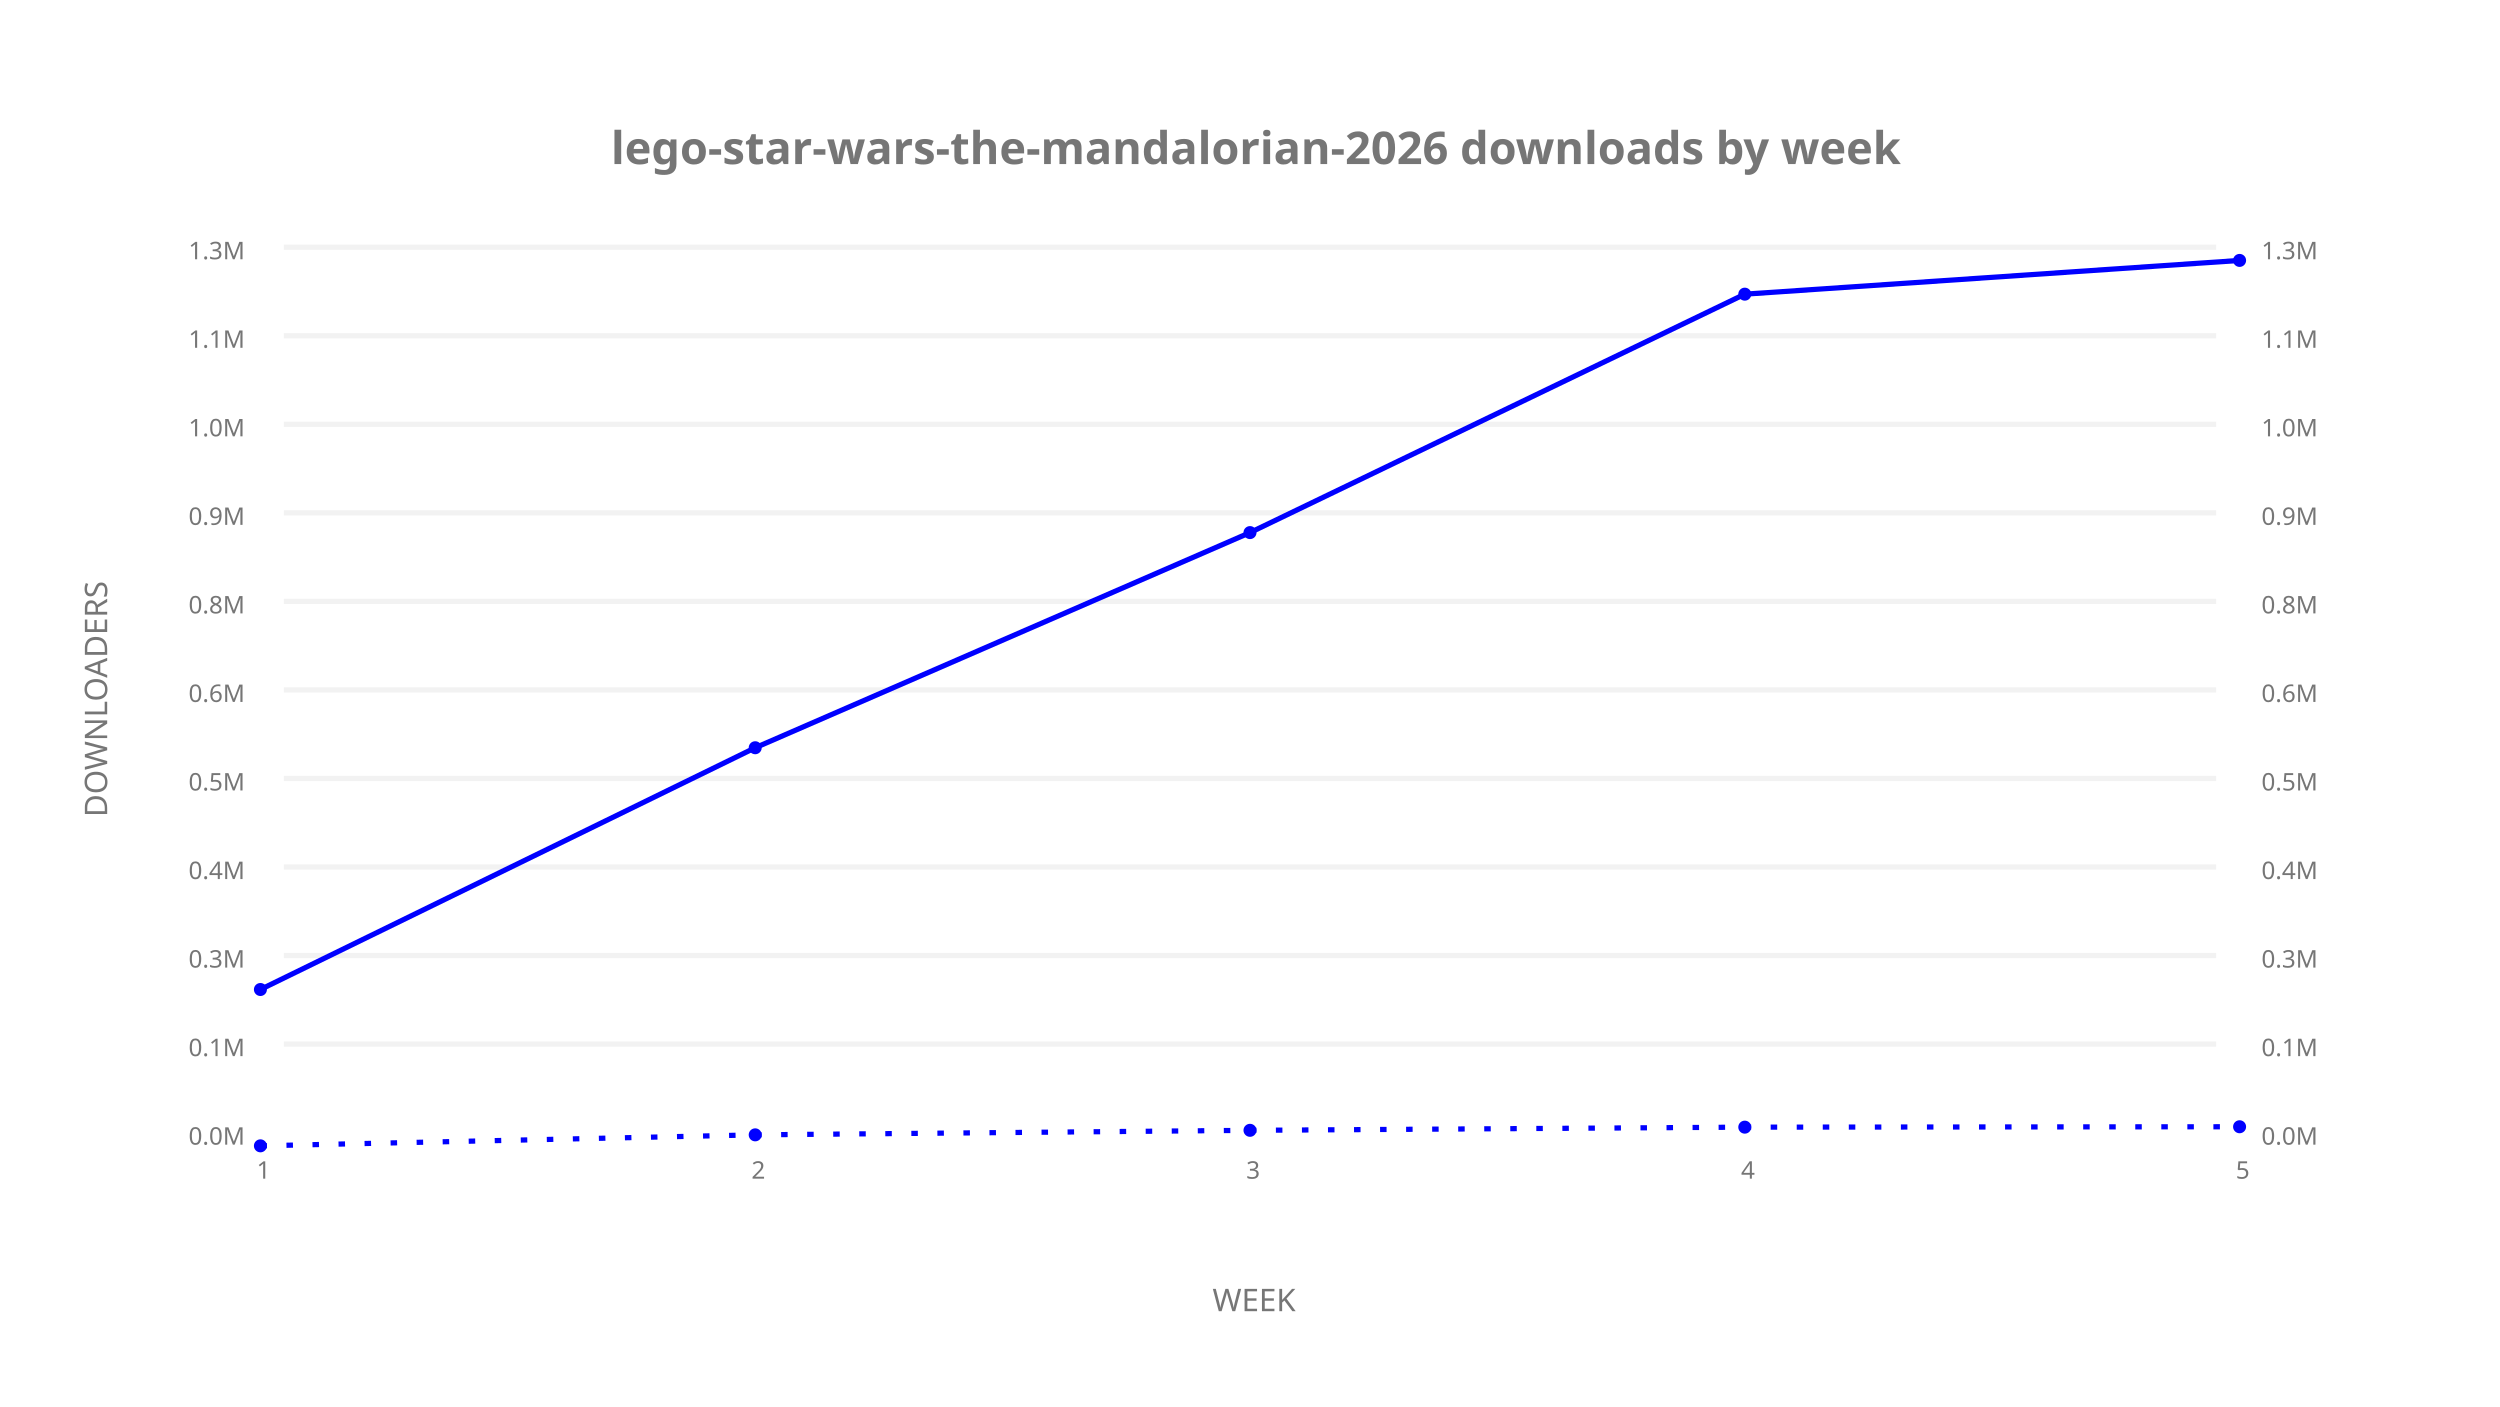
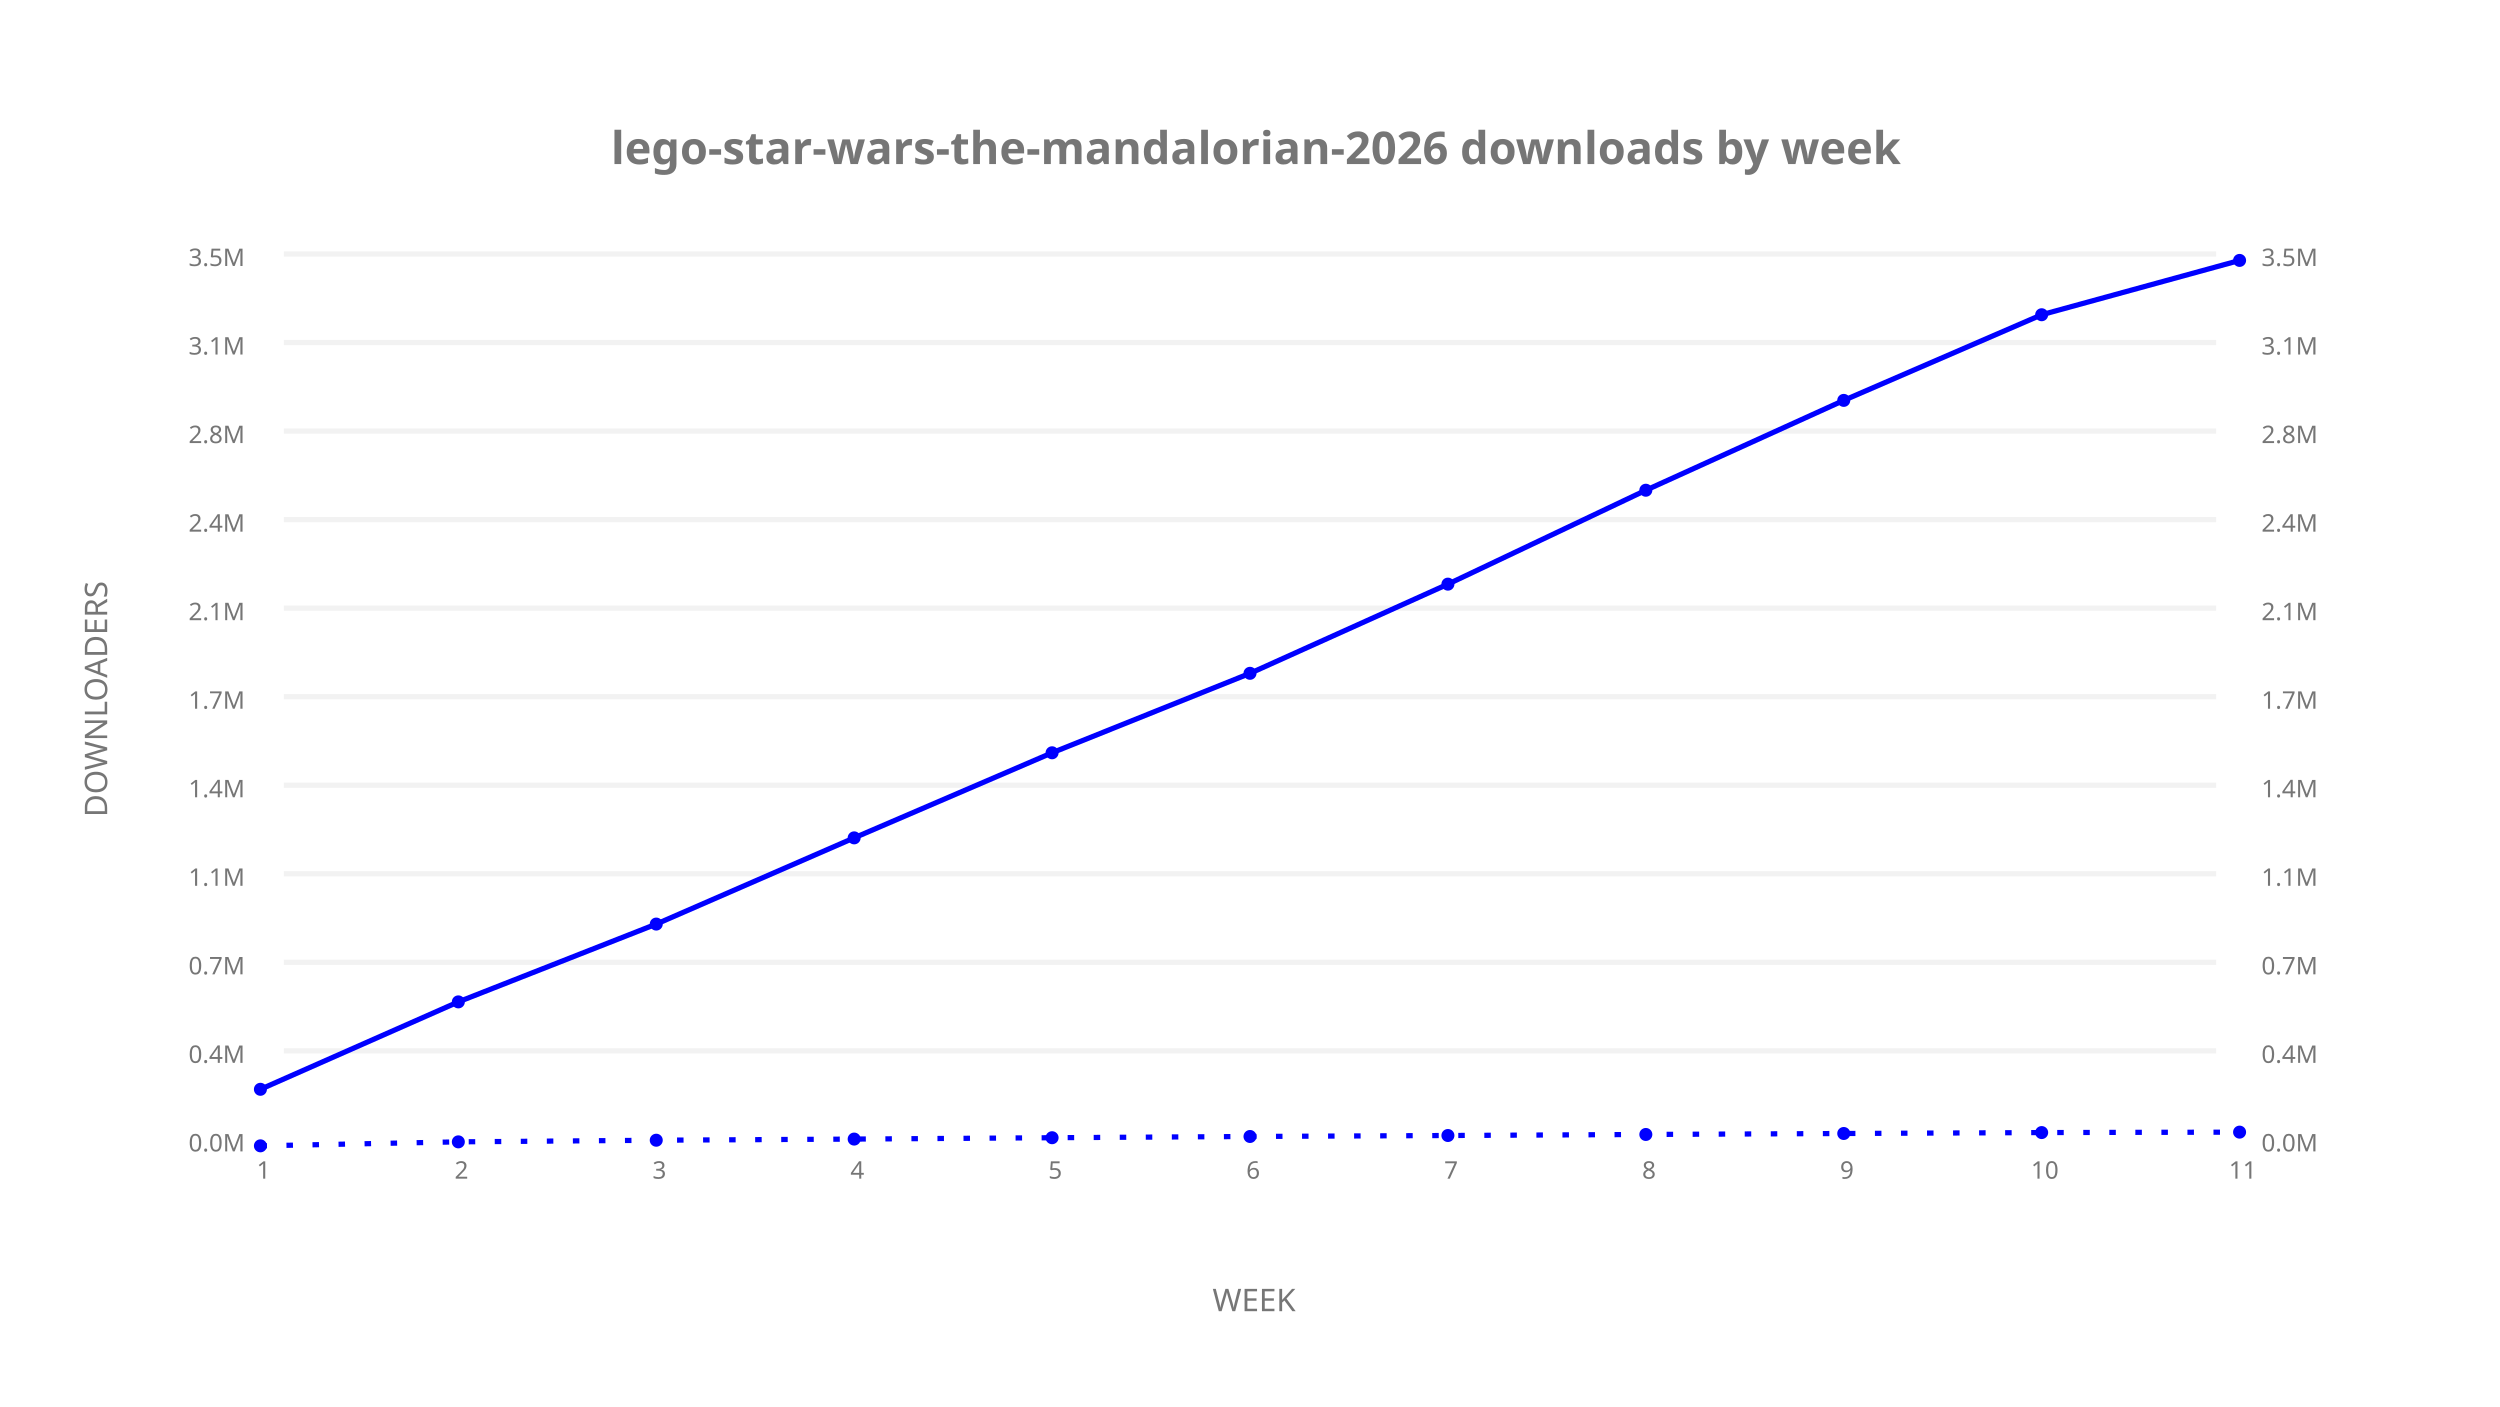
<svg xmlns="http://www.w3.org/2000/svg" xml:space="preserve" id="lego-star-wars-the-mandalorian-2026-downloads-by-week-lego-star-wars-the-mandalorian-2026-week" x="0px" y="0px" width="1920px" height="1080px" viewBox="0 0 1920 1080" enable-background="new 0 0 1920 1080" role="img">
  <g id="annotations">
    <text x="960" y="126" font-family="Atkinson Hyperlegible" font-size="26pt" text-anchor="middle" text-align="center" font-weight="600" font-style="normal" style="fill:rgb(118,118,118); fill-opacity:1; stroke:rgb(118,118,118); stroke-opacity:0; stroke-width:0.5"> lego-star-wars-the-mandalorian-2026 downloads by week</text>
    <g id="axes-lines">
      <text x="960" y="1007" font-family="Atkinson Hyperlegible" font-size="18pt" text-anchor="middle" text-align="center" font-weight="500" font-style="normal" style="fill:rgb(118,118,118); fill-opacity:1; stroke:rgb(118,118,118); stroke-opacity:0; stroke-width:0.5"> WEEK</text>
      <text x="73" y="540" font-family="Atkinson Hyperlegible" font-size="18pt" text-anchor="middle" text-align="center" dominant-baseline="central" font-weight="500" font-style="normal" style="fill:rgb(118,118,118); fill-opacity:1; stroke:rgb(118,118,118); stroke-opacity:0; stroke-width:0.5" transform="rotate(-90,73,540)"> DOWNLOADERS</text>
    </g>
    <g id="tic-y-label-lines">
-       <line x1="218" y1="801.861" x2="1702" y2="801.861" style="fill:rgb(0,0,255); fill-opacity:0; stroke:rgb(242,242,242); stroke-opacity:1; stroke-width:4" />
-       <line x1="218" y1="733.861" x2="1702" y2="733.861" style="fill:rgb(0,0,255); fill-opacity:0; stroke:rgb(242,242,242); stroke-opacity:1; stroke-width:4" />
-       <line x1="218" y1="665.861" x2="1702" y2="665.861" style="fill:rgb(0,0,255); fill-opacity:0; stroke:rgb(242,242,242); stroke-opacity:1; stroke-width:4" />
-       <line x1="218" y1="597.861" x2="1702" y2="597.861" style="fill:rgb(0,0,255); fill-opacity:0; stroke:rgb(242,242,242); stroke-opacity:1; stroke-width:4" />
-       <line x1="218" y1="529.861" x2="1702" y2="529.861" style="fill:rgb(0,0,255); fill-opacity:0; stroke:rgb(242,242,242); stroke-opacity:1; stroke-width:4" />
-       <line x1="218" y1="461.861" x2="1702" y2="461.861" style="fill:rgb(0,0,255); fill-opacity:0; stroke:rgb(242,242,242); stroke-opacity:1; stroke-width:4" />
-       <line x1="218" y1="393.861" x2="1702" y2="393.861" style="fill:rgb(0,0,255); fill-opacity:0; stroke:rgb(242,242,242); stroke-opacity:1; stroke-width:4" />
-       <line x1="218" y1="325.861" x2="1702" y2="325.861" style="fill:rgb(0,0,255); fill-opacity:0; stroke:rgb(242,242,242); stroke-opacity:1; stroke-width:4" />
-       <line x1="218" y1="257.861" x2="1702" y2="257.861" style="fill:rgb(0,0,255); fill-opacity:0; stroke:rgb(242,242,242); stroke-opacity:1; stroke-width:4" />
-       <line x1="218" y1="189.861" x2="1702" y2="189.861" style="fill:rgb(0,0,255); fill-opacity:0; stroke:rgb(242,242,242); stroke-opacity:1; stroke-width:4" />
+       <line x1="218" y1="807.057" x2="1702" y2="807.057" style="fill:rgb(0,0,255); fill-opacity:0; stroke:rgb(242,242,242); stroke-opacity:1; stroke-width:4" />
+       <line x1="218" y1="739.057" x2="1702" y2="739.057" style="fill:rgb(0,0,255); fill-opacity:0; stroke:rgb(242,242,242); stroke-opacity:1; stroke-width:4" />
+       <line x1="218" y1="671.057" x2="1702" y2="671.057" style="fill:rgb(0,0,255); fill-opacity:0; stroke:rgb(242,242,242); stroke-opacity:1; stroke-width:4" />
+       <line x1="218" y1="603.057" x2="1702" y2="603.057" style="fill:rgb(0,0,255); fill-opacity:0; stroke:rgb(242,242,242); stroke-opacity:1; stroke-width:4" />
+       <line x1="218" y1="535.057" x2="1702" y2="535.057" style="fill:rgb(0,0,255); fill-opacity:0; stroke:rgb(242,242,242); stroke-opacity:1; stroke-width:4" />
+       <line x1="218" y1="467.057" x2="1702" y2="467.057" style="fill:rgb(0,0,255); fill-opacity:0; stroke:rgb(242,242,242); stroke-opacity:1; stroke-width:4" />
+       <line x1="218" y1="399.057" x2="1702" y2="399.057" style="fill:rgb(0,0,255); fill-opacity:0; stroke:rgb(242,242,242); stroke-opacity:1; stroke-width:4" />
+       <line x1="218" y1="331.057" x2="1702" y2="331.057" style="fill:rgb(0,0,255); fill-opacity:0; stroke:rgb(242,242,242); stroke-opacity:1; stroke-width:4" />
+       <line x1="218" y1="263.057" x2="1702" y2="263.057" style="fill:rgb(0,0,255); fill-opacity:0; stroke:rgb(242,242,242); stroke-opacity:1; stroke-width:4" />
+       <line x1="218" y1="195.057" x2="1702" y2="195.057" style="fill:rgb(0,0,255); fill-opacity:0; stroke:rgb(242,242,242); stroke-opacity:1; stroke-width:4" />
    </g>
    <g id="tic-x-labels">
      <text x="200" y="898" font-family="Atkinson Hyperlegible" font-size="14pt" text-anchor="middle" text-align="center" dominant-baseline="central" font-weight="400" font-style="normal" style="fill:rgb(118,118,118); fill-opacity:1; stroke:rgb(118,118,118); stroke-opacity:0; stroke-width:0.5"> 1</text>
-       <text x="580" y="898" font-family="Atkinson Hyperlegible" font-size="14pt" text-anchor="middle" text-align="center" dominant-baseline="central" font-weight="400" font-style="normal" style="fill:rgb(118,118,118); fill-opacity:1; stroke:rgb(118,118,118); stroke-opacity:0; stroke-width:0.5"> 2</text>
-       <text x="960" y="898" font-family="Atkinson Hyperlegible" font-size="14pt" text-anchor="middle" text-align="center" dominant-baseline="central" font-weight="400" font-style="normal" style="fill:rgb(118,118,118); fill-opacity:1; stroke:rgb(118,118,118); stroke-opacity:0; stroke-width:0.5"> 3</text>
-       <text x="1340" y="898" font-family="Atkinson Hyperlegible" font-size="14pt" text-anchor="middle" text-align="center" dominant-baseline="central" font-weight="400" font-style="normal" style="fill:rgb(118,118,118); fill-opacity:1; stroke:rgb(118,118,118); stroke-opacity:0; stroke-width:0.5"> 4</text>
-       <text x="1720" y="898" font-family="Atkinson Hyperlegible" font-size="14pt" text-anchor="middle" text-align="center" dominant-baseline="central" font-weight="400" font-style="normal" style="fill:rgb(118,118,118); fill-opacity:1; stroke:rgb(118,118,118); stroke-opacity:0; stroke-width:0.5"> 5</text>
+       <text x="352" y="898" font-family="Atkinson Hyperlegible" font-size="14pt" text-anchor="middle" text-align="center" dominant-baseline="central" font-weight="400" font-style="normal" style="fill:rgb(118,118,118); fill-opacity:1; stroke:rgb(118,118,118); stroke-opacity:0; stroke-width:0.5"> 2</text>
+       <text x="504" y="898" font-family="Atkinson Hyperlegible" font-size="14pt" text-anchor="middle" text-align="center" dominant-baseline="central" font-weight="400" font-style="normal" style="fill:rgb(118,118,118); fill-opacity:1; stroke:rgb(118,118,118); stroke-opacity:0; stroke-width:0.5"> 3</text>
+       <text x="656" y="898" font-family="Atkinson Hyperlegible" font-size="14pt" text-anchor="middle" text-align="center" dominant-baseline="central" font-weight="400" font-style="normal" style="fill:rgb(118,118,118); fill-opacity:1; stroke:rgb(118,118,118); stroke-opacity:0; stroke-width:0.5"> 4</text>
+       <text x="808" y="898" font-family="Atkinson Hyperlegible" font-size="14pt" text-anchor="middle" text-align="center" dominant-baseline="central" font-weight="400" font-style="normal" style="fill:rgb(118,118,118); fill-opacity:1; stroke:rgb(118,118,118); stroke-opacity:0; stroke-width:0.5"> 5</text>
+       <text x="960" y="898" font-family="Atkinson Hyperlegible" font-size="14pt" text-anchor="middle" text-align="center" dominant-baseline="central" font-weight="400" font-style="normal" style="fill:rgb(118,118,118); fill-opacity:1; stroke:rgb(118,118,118); stroke-opacity:0; stroke-width:0.5"> 6</text>
+       <text x="1112" y="898" font-family="Atkinson Hyperlegible" font-size="14pt" text-anchor="middle" text-align="center" dominant-baseline="central" font-weight="400" font-style="normal" style="fill:rgb(118,118,118); fill-opacity:1; stroke:rgb(118,118,118); stroke-opacity:0; stroke-width:0.5"> 7</text>
+       <text x="1264" y="898" font-family="Atkinson Hyperlegible" font-size="14pt" text-anchor="middle" text-align="center" dominant-baseline="central" font-weight="400" font-style="normal" style="fill:rgb(118,118,118); fill-opacity:1; stroke:rgb(118,118,118); stroke-opacity:0; stroke-width:0.5"> 8</text>
+       <text x="1416" y="898" font-family="Atkinson Hyperlegible" font-size="14pt" text-anchor="middle" text-align="center" dominant-baseline="central" font-weight="400" font-style="normal" style="fill:rgb(118,118,118); fill-opacity:1; stroke:rgb(118,118,118); stroke-opacity:0; stroke-width:0.5"> 9</text>
+       <text x="1568" y="898" font-family="Atkinson Hyperlegible" font-size="14pt" text-anchor="middle" text-align="center" dominant-baseline="central" font-weight="400" font-style="normal" style="fill:rgb(118,118,118); fill-opacity:1; stroke:rgb(118,118,118); stroke-opacity:0; stroke-width:0.5"> 10</text>
+       <text x="1720" y="898" font-family="Atkinson Hyperlegible" font-size="14pt" text-anchor="middle" text-align="center" dominant-baseline="central" font-weight="400" font-style="normal" style="fill:rgb(118,118,118); fill-opacity:1; stroke:rgb(118,118,118); stroke-opacity:0; stroke-width:0.5"> 11</text>
    </g>
    <g id="tic-y-labels">
-       <text x="164" y="871.861" font-family="Atkinson Hyperlegible" font-size="14pt" text-anchor="middle" text-align="center" dominant-baseline="central" font-weight="400" font-style="normal" style="fill:rgb(118,118,118); fill-opacity:1; stroke:rgb(118,118,118); stroke-opacity:0; stroke-width:0.5"> 0.0M</text>
-       <text x="1756" y="871.861" font-family="Atkinson Hyperlegible" font-size="14pt" text-anchor="middle" text-align="center" dominant-baseline="central" font-weight="400" font-style="normal" style="fill:rgb(118,118,118); fill-opacity:1; stroke:rgb(118,118,118); stroke-opacity:0; stroke-width:0.5"> 0.0M</text>
-       <text x="164" y="803.861" font-family="Atkinson Hyperlegible" font-size="14pt" text-anchor="middle" text-align="center" dominant-baseline="central" font-weight="400" font-style="normal" style="fill:rgb(118,118,118); fill-opacity:1; stroke:rgb(118,118,118); stroke-opacity:0; stroke-width:0.5"> 0.1M</text>
-       <text x="1756" y="803.861" font-family="Atkinson Hyperlegible" font-size="14pt" text-anchor="middle" text-align="center" dominant-baseline="central" font-weight="400" font-style="normal" style="fill:rgb(118,118,118); fill-opacity:1; stroke:rgb(118,118,118); stroke-opacity:0; stroke-width:0.5"> 0.1M</text>
-       <text x="164" y="735.861" font-family="Atkinson Hyperlegible" font-size="14pt" text-anchor="middle" text-align="center" dominant-baseline="central" font-weight="400" font-style="normal" style="fill:rgb(118,118,118); fill-opacity:1; stroke:rgb(118,118,118); stroke-opacity:0; stroke-width:0.5"> 0.3M</text>
-       <text x="1756" y="735.861" font-family="Atkinson Hyperlegible" font-size="14pt" text-anchor="middle" text-align="center" dominant-baseline="central" font-weight="400" font-style="normal" style="fill:rgb(118,118,118); fill-opacity:1; stroke:rgb(118,118,118); stroke-opacity:0; stroke-width:0.5"> 0.3M</text>
-       <text x="164" y="667.861" font-family="Atkinson Hyperlegible" font-size="14pt" text-anchor="middle" text-align="center" dominant-baseline="central" font-weight="400" font-style="normal" style="fill:rgb(118,118,118); fill-opacity:1; stroke:rgb(118,118,118); stroke-opacity:0; stroke-width:0.5"> 0.4M</text>
-       <text x="1756" y="667.861" font-family="Atkinson Hyperlegible" font-size="14pt" text-anchor="middle" text-align="center" dominant-baseline="central" font-weight="400" font-style="normal" style="fill:rgb(118,118,118); fill-opacity:1; stroke:rgb(118,118,118); stroke-opacity:0; stroke-width:0.5"> 0.4M</text>
-       <text x="164" y="599.861" font-family="Atkinson Hyperlegible" font-size="14pt" text-anchor="middle" text-align="center" dominant-baseline="central" font-weight="400" font-style="normal" style="fill:rgb(118,118,118); fill-opacity:1; stroke:rgb(118,118,118); stroke-opacity:0; stroke-width:0.5"> 0.5M</text>
-       <text x="1756" y="599.861" font-family="Atkinson Hyperlegible" font-size="14pt" text-anchor="middle" text-align="center" dominant-baseline="central" font-weight="400" font-style="normal" style="fill:rgb(118,118,118); fill-opacity:1; stroke:rgb(118,118,118); stroke-opacity:0; stroke-width:0.5"> 0.5M</text>
-       <text x="164" y="531.861" font-family="Atkinson Hyperlegible" font-size="14pt" text-anchor="middle" text-align="center" dominant-baseline="central" font-weight="400" font-style="normal" style="fill:rgb(118,118,118); fill-opacity:1; stroke:rgb(118,118,118); stroke-opacity:0; stroke-width:0.5"> 0.6M</text>
-       <text x="1756" y="531.861" font-family="Atkinson Hyperlegible" font-size="14pt" text-anchor="middle" text-align="center" dominant-baseline="central" font-weight="400" font-style="normal" style="fill:rgb(118,118,118); fill-opacity:1; stroke:rgb(118,118,118); stroke-opacity:0; stroke-width:0.5"> 0.6M</text>
-       <text x="164" y="463.861" font-family="Atkinson Hyperlegible" font-size="14pt" text-anchor="middle" text-align="center" dominant-baseline="central" font-weight="400" font-style="normal" style="fill:rgb(118,118,118); fill-opacity:1; stroke:rgb(118,118,118); stroke-opacity:0; stroke-width:0.5"> 0.8M</text>
-       <text x="1756" y="463.861" font-family="Atkinson Hyperlegible" font-size="14pt" text-anchor="middle" text-align="center" dominant-baseline="central" font-weight="400" font-style="normal" style="fill:rgb(118,118,118); fill-opacity:1; stroke:rgb(118,118,118); stroke-opacity:0; stroke-width:0.5"> 0.8M</text>
-       <text x="164" y="395.861" font-family="Atkinson Hyperlegible" font-size="14pt" text-anchor="middle" text-align="center" dominant-baseline="central" font-weight="400" font-style="normal" style="fill:rgb(118,118,118); fill-opacity:1; stroke:rgb(118,118,118); stroke-opacity:0; stroke-width:0.5"> 0.9M</text>
-       <text x="1756" y="395.861" font-family="Atkinson Hyperlegible" font-size="14pt" text-anchor="middle" text-align="center" dominant-baseline="central" font-weight="400" font-style="normal" style="fill:rgb(118,118,118); fill-opacity:1; stroke:rgb(118,118,118); stroke-opacity:0; stroke-width:0.5"> 0.9M</text>
-       <text x="164" y="327.861" font-family="Atkinson Hyperlegible" font-size="14pt" text-anchor="middle" text-align="center" dominant-baseline="central" font-weight="400" font-style="normal" style="fill:rgb(118,118,118); fill-opacity:1; stroke:rgb(118,118,118); stroke-opacity:0; stroke-width:0.5"> 1.0M</text>
-       <text x="1756" y="327.861" font-family="Atkinson Hyperlegible" font-size="14pt" text-anchor="middle" text-align="center" dominant-baseline="central" font-weight="400" font-style="normal" style="fill:rgb(118,118,118); fill-opacity:1; stroke:rgb(118,118,118); stroke-opacity:0; stroke-width:0.5"> 1.0M</text>
-       <text x="164" y="259.861" font-family="Atkinson Hyperlegible" font-size="14pt" text-anchor="middle" text-align="center" dominant-baseline="central" font-weight="400" font-style="normal" style="fill:rgb(118,118,118); fill-opacity:1; stroke:rgb(118,118,118); stroke-opacity:0; stroke-width:0.5"> 1.1M</text>
-       <text x="1756" y="259.861" font-family="Atkinson Hyperlegible" font-size="14pt" text-anchor="middle" text-align="center" dominant-baseline="central" font-weight="400" font-style="normal" style="fill:rgb(118,118,118); fill-opacity:1; stroke:rgb(118,118,118); stroke-opacity:0; stroke-width:0.5"> 1.1M</text>
-       <text x="164" y="191.861" font-family="Atkinson Hyperlegible" font-size="14pt" text-anchor="middle" text-align="center" dominant-baseline="central" font-weight="400" font-style="normal" style="fill:rgb(118,118,118); fill-opacity:1; stroke:rgb(118,118,118); stroke-opacity:0; stroke-width:0.5"> 1.3M</text>
-       <text x="1756" y="191.861" font-family="Atkinson Hyperlegible" font-size="14pt" text-anchor="middle" text-align="center" dominant-baseline="central" font-weight="400" font-style="normal" style="fill:rgb(118,118,118); fill-opacity:1; stroke:rgb(118,118,118); stroke-opacity:0; stroke-width:0.5"> 1.3M</text>
+       <text x="164" y="877.057" font-family="Atkinson Hyperlegible" font-size="14pt" text-anchor="middle" text-align="center" dominant-baseline="central" font-weight="400" font-style="normal" style="fill:rgb(118,118,118); fill-opacity:1; stroke:rgb(118,118,118); stroke-opacity:0; stroke-width:0.5"> 0.0M</text>
+       <text x="1756" y="877.057" font-family="Atkinson Hyperlegible" font-size="14pt" text-anchor="middle" text-align="center" dominant-baseline="central" font-weight="400" font-style="normal" style="fill:rgb(118,118,118); fill-opacity:1; stroke:rgb(118,118,118); stroke-opacity:0; stroke-width:0.5"> 0.0M</text>
+       <text x="164" y="809.057" font-family="Atkinson Hyperlegible" font-size="14pt" text-anchor="middle" text-align="center" dominant-baseline="central" font-weight="400" font-style="normal" style="fill:rgb(118,118,118); fill-opacity:1; stroke:rgb(118,118,118); stroke-opacity:0; stroke-width:0.5"> 0.4M</text>
+       <text x="1756" y="809.057" font-family="Atkinson Hyperlegible" font-size="14pt" text-anchor="middle" text-align="center" dominant-baseline="central" font-weight="400" font-style="normal" style="fill:rgb(118,118,118); fill-opacity:1; stroke:rgb(118,118,118); stroke-opacity:0; stroke-width:0.5"> 0.4M</text>
+       <text x="164" y="741.057" font-family="Atkinson Hyperlegible" font-size="14pt" text-anchor="middle" text-align="center" dominant-baseline="central" font-weight="400" font-style="normal" style="fill:rgb(118,118,118); fill-opacity:1; stroke:rgb(118,118,118); stroke-opacity:0; stroke-width:0.5"> 0.7M</text>
+       <text x="1756" y="741.057" font-family="Atkinson Hyperlegible" font-size="14pt" text-anchor="middle" text-align="center" dominant-baseline="central" font-weight="400" font-style="normal" style="fill:rgb(118,118,118); fill-opacity:1; stroke:rgb(118,118,118); stroke-opacity:0; stroke-width:0.5"> 0.7M</text>
+       <text x="164" y="673.057" font-family="Atkinson Hyperlegible" font-size="14pt" text-anchor="middle" text-align="center" dominant-baseline="central" font-weight="400" font-style="normal" style="fill:rgb(118,118,118); fill-opacity:1; stroke:rgb(118,118,118); stroke-opacity:0; stroke-width:0.5"> 1.1M</text>
+       <text x="1756" y="673.057" font-family="Atkinson Hyperlegible" font-size="14pt" text-anchor="middle" text-align="center" dominant-baseline="central" font-weight="400" font-style="normal" style="fill:rgb(118,118,118); fill-opacity:1; stroke:rgb(118,118,118); stroke-opacity:0; stroke-width:0.5"> 1.1M</text>
+       <text x="164" y="605.057" font-family="Atkinson Hyperlegible" font-size="14pt" text-anchor="middle" text-align="center" dominant-baseline="central" font-weight="400" font-style="normal" style="fill:rgb(118,118,118); fill-opacity:1; stroke:rgb(118,118,118); stroke-opacity:0; stroke-width:0.5"> 1.4M</text>
+       <text x="1756" y="605.057" font-family="Atkinson Hyperlegible" font-size="14pt" text-anchor="middle" text-align="center" dominant-baseline="central" font-weight="400" font-style="normal" style="fill:rgb(118,118,118); fill-opacity:1; stroke:rgb(118,118,118); stroke-opacity:0; stroke-width:0.5"> 1.4M</text>
+       <text x="164" y="537.057" font-family="Atkinson Hyperlegible" font-size="14pt" text-anchor="middle" text-align="center" dominant-baseline="central" font-weight="400" font-style="normal" style="fill:rgb(118,118,118); fill-opacity:1; stroke:rgb(118,118,118); stroke-opacity:0; stroke-width:0.5"> 1.7M</text>
+       <text x="1756" y="537.057" font-family="Atkinson Hyperlegible" font-size="14pt" text-anchor="middle" text-align="center" dominant-baseline="central" font-weight="400" font-style="normal" style="fill:rgb(118,118,118); fill-opacity:1; stroke:rgb(118,118,118); stroke-opacity:0; stroke-width:0.5"> 1.7M</text>
+       <text x="164" y="469.057" font-family="Atkinson Hyperlegible" font-size="14pt" text-anchor="middle" text-align="center" dominant-baseline="central" font-weight="400" font-style="normal" style="fill:rgb(118,118,118); fill-opacity:1; stroke:rgb(118,118,118); stroke-opacity:0; stroke-width:0.5"> 2.1M</text>
+       <text x="1756" y="469.057" font-family="Atkinson Hyperlegible" font-size="14pt" text-anchor="middle" text-align="center" dominant-baseline="central" font-weight="400" font-style="normal" style="fill:rgb(118,118,118); fill-opacity:1; stroke:rgb(118,118,118); stroke-opacity:0; stroke-width:0.5"> 2.1M</text>
+       <text x="164" y="401.057" font-family="Atkinson Hyperlegible" font-size="14pt" text-anchor="middle" text-align="center" dominant-baseline="central" font-weight="400" font-style="normal" style="fill:rgb(118,118,118); fill-opacity:1; stroke:rgb(118,118,118); stroke-opacity:0; stroke-width:0.5"> 2.4M</text>
+       <text x="1756" y="401.057" font-family="Atkinson Hyperlegible" font-size="14pt" text-anchor="middle" text-align="center" dominant-baseline="central" font-weight="400" font-style="normal" style="fill:rgb(118,118,118); fill-opacity:1; stroke:rgb(118,118,118); stroke-opacity:0; stroke-width:0.5"> 2.4M</text>
+       <text x="164" y="333.057" font-family="Atkinson Hyperlegible" font-size="14pt" text-anchor="middle" text-align="center" dominant-baseline="central" font-weight="400" font-style="normal" style="fill:rgb(118,118,118); fill-opacity:1; stroke:rgb(118,118,118); stroke-opacity:0; stroke-width:0.5"> 2.8M</text>
+       <text x="1756" y="333.057" font-family="Atkinson Hyperlegible" font-size="14pt" text-anchor="middle" text-align="center" dominant-baseline="central" font-weight="400" font-style="normal" style="fill:rgb(118,118,118); fill-opacity:1; stroke:rgb(118,118,118); stroke-opacity:0; stroke-width:0.5"> 2.8M</text>
+       <text x="164" y="265.057" font-family="Atkinson Hyperlegible" font-size="14pt" text-anchor="middle" text-align="center" dominant-baseline="central" font-weight="400" font-style="normal" style="fill:rgb(118,118,118); fill-opacity:1; stroke:rgb(118,118,118); stroke-opacity:0; stroke-width:0.5"> 3.1M</text>
+       <text x="1756" y="265.057" font-family="Atkinson Hyperlegible" font-size="14pt" text-anchor="middle" text-align="center" dominant-baseline="central" font-weight="400" font-style="normal" style="fill:rgb(118,118,118); fill-opacity:1; stroke:rgb(118,118,118); stroke-opacity:0; stroke-width:0.5"> 3.1M</text>
+       <text x="164" y="197.057" font-family="Atkinson Hyperlegible" font-size="14pt" text-anchor="middle" text-align="center" dominant-baseline="central" font-weight="400" font-style="normal" style="fill:rgb(118,118,118); fill-opacity:1; stroke:rgb(118,118,118); stroke-opacity:0; stroke-width:0.5"> 3.5M</text>
+       <text x="1756" y="197.057" font-family="Atkinson Hyperlegible" font-size="14pt" text-anchor="middle" text-align="center" dominant-baseline="central" font-weight="400" font-style="normal" style="fill:rgb(118,118,118); fill-opacity:1; stroke:rgb(118,118,118); stroke-opacity:0; stroke-width:0.5"> 3.5M</text>
    </g>
  </g>
  <g id="polyline-lego-star-wars-the-mandalorian-2026 downloads by week">
-     <polyline points="200,759.942 580,574.271 960,409.03 1340,225.921 1720,200 " style="fill:rgb(0,0,255); fill-opacity:0; stroke:rgb(0,0,255); stroke-opacity:1; stroke-width:4" />
+     <polyline points="200,836.586 352,769.447 504,709.694 656,643.481 808,578.137 960,517.109 1112,448.626 1264,376.502 1416,307.499 1568,241.721 1720,200 " style="fill:rgb(0,0,255); fill-opacity:0; stroke:rgb(0,0,255); stroke-opacity:1; stroke-width:4" />
  </g>
  <g id="markers-lego-star-wars-the-mandalorian-2026 downloads by week">
-     <circle cx="200" cy="759.942" r="5" style="fill:rgb(0,0,255); fill-opacity:1; stroke:rgb(0,0,255); stroke-opacity:0; stroke-width:4">
+     <circle cx="200" cy="836.586" r="5" style="fill:rgb(0,0,255); fill-opacity:1; stroke:rgb(0,0,255); stroke-opacity:0; stroke-width:4">
</circle>
-     <circle cx="580" cy="574.271" r="5" style="fill:rgb(0,0,255); fill-opacity:1; stroke:rgb(0,0,255); stroke-opacity:0; stroke-width:4">
+     <circle cx="352" cy="769.447" r="5" style="fill:rgb(0,0,255); fill-opacity:1; stroke:rgb(0,0,255); stroke-opacity:0; stroke-width:4">
</circle>
-     <circle cx="960" cy="409.03" r="5" style="fill:rgb(0,0,255); fill-opacity:1; stroke:rgb(0,0,255); stroke-opacity:0; stroke-width:4">
+     <circle cx="504" cy="709.694" r="5" style="fill:rgb(0,0,255); fill-opacity:1; stroke:rgb(0,0,255); stroke-opacity:0; stroke-width:4">
</circle>
-     <circle cx="1340" cy="225.921" r="5" style="fill:rgb(0,0,255); fill-opacity:1; stroke:rgb(0,0,255); stroke-opacity:0; stroke-width:4">
+     <circle cx="656" cy="643.481" r="5" style="fill:rgb(0,0,255); fill-opacity:1; stroke:rgb(0,0,255); stroke-opacity:0; stroke-width:4">
+ </circle>
+     <circle cx="808" cy="578.137" r="5" style="fill:rgb(0,0,255); fill-opacity:1; stroke:rgb(0,0,255); stroke-opacity:0; stroke-width:4">
+ </circle>
+     <circle cx="960" cy="517.109" r="5" style="fill:rgb(0,0,255); fill-opacity:1; stroke:rgb(0,0,255); stroke-opacity:0; stroke-width:4">
+ </circle>
+     <circle cx="1112" cy="448.626" r="5" style="fill:rgb(0,0,255); fill-opacity:1; stroke:rgb(0,0,255); stroke-opacity:0; stroke-width:4">
+ </circle>
+     <circle cx="1264" cy="376.502" r="5" style="fill:rgb(0,0,255); fill-opacity:1; stroke:rgb(0,0,255); stroke-opacity:0; stroke-width:4">
+ </circle>
+     <circle cx="1416" cy="307.499" r="5" style="fill:rgb(0,0,255); fill-opacity:1; stroke:rgb(0,0,255); stroke-opacity:0; stroke-width:4">
+ </circle>
+     <circle cx="1568" cy="241.721" r="5" style="fill:rgb(0,0,255); fill-opacity:1; stroke:rgb(0,0,255); stroke-opacity:0; stroke-width:4">
</circle>
    <circle cx="1720" cy="200" r="5" style="fill:rgb(0,0,255); fill-opacity:1; stroke:rgb(0,0,255); stroke-opacity:0; stroke-width:4">
</circle>
  </g>
  <g id="polyline-lego-star-wars-the-mandalorian-2026 downloads by week uploaders">
-     <polyline points="200,880 580,871.563 960,868.088 1340,865.657 1720,865.346 " stroke-dasharray="5 15" style="fill:rgb(0,0,255); fill-opacity:0; stroke:rgb(0,0,255); stroke-opacity:1; stroke-width:4" />
+     <polyline points="200,880 352,876.949 504,875.693 656,874.814 808,873.769 960,872.82 1112,872.069 1264,871.275 1416,870.523 1568,869.81 1720,869.48 " stroke-dasharray="5 15" style="fill:rgb(0,0,255); fill-opacity:0; stroke:rgb(0,0,255); stroke-opacity:1; stroke-width:4" />
  </g>
  <g id="markers-lego-star-wars-the-mandalorian-2026 downloads by week uploaders">
    <circle cx="200" cy="880" r="5" style="fill:rgb(0,0,255); fill-opacity:1; stroke:rgb(0,0,255); stroke-opacity:0; stroke-width:4">
</circle>
-     <circle cx="580" cy="871.563" r="5" style="fill:rgb(0,0,255); fill-opacity:1; stroke:rgb(0,0,255); stroke-opacity:0; stroke-width:4">
+     <circle cx="352" cy="876.949" r="5" style="fill:rgb(0,0,255); fill-opacity:1; stroke:rgb(0,0,255); stroke-opacity:0; stroke-width:4">
</circle>
-     <circle cx="960" cy="868.088" r="5" style="fill:rgb(0,0,255); fill-opacity:1; stroke:rgb(0,0,255); stroke-opacity:0; stroke-width:4">
+     <circle cx="504" cy="875.693" r="5" style="fill:rgb(0,0,255); fill-opacity:1; stroke:rgb(0,0,255); stroke-opacity:0; stroke-width:4">
</circle>
-     <circle cx="1340" cy="865.657" r="5" style="fill:rgb(0,0,255); fill-opacity:1; stroke:rgb(0,0,255); stroke-opacity:0; stroke-width:4">
+     <circle cx="656" cy="874.814" r="5" style="fill:rgb(0,0,255); fill-opacity:1; stroke:rgb(0,0,255); stroke-opacity:0; stroke-width:4">
</circle>
-     <circle cx="1720" cy="865.346" r="5" style="fill:rgb(0,0,255); fill-opacity:1; stroke:rgb(0,0,255); stroke-opacity:0; stroke-width:4">
+     <circle cx="808" cy="873.769" r="5" style="fill:rgb(0,0,255); fill-opacity:1; stroke:rgb(0,0,255); stroke-opacity:0; stroke-width:4">
+ </circle>
+     <circle cx="960" cy="872.82" r="5" style="fill:rgb(0,0,255); fill-opacity:1; stroke:rgb(0,0,255); stroke-opacity:0; stroke-width:4">
+ </circle>
+     <circle cx="1112" cy="872.069" r="5" style="fill:rgb(0,0,255); fill-opacity:1; stroke:rgb(0,0,255); stroke-opacity:0; stroke-width:4">
+ </circle>
+     <circle cx="1264" cy="871.275" r="5" style="fill:rgb(0,0,255); fill-opacity:1; stroke:rgb(0,0,255); stroke-opacity:0; stroke-width:4">
+ </circle>
+     <circle cx="1416" cy="870.523" r="5" style="fill:rgb(0,0,255); fill-opacity:1; stroke:rgb(0,0,255); stroke-opacity:0; stroke-width:4">
+ </circle>
+     <circle cx="1568" cy="869.81" r="5" style="fill:rgb(0,0,255); fill-opacity:1; stroke:rgb(0,0,255); stroke-opacity:0; stroke-width:4">
+ </circle>
+     <circle cx="1720" cy="869.48" r="5" style="fill:rgb(0,0,255); fill-opacity:1; stroke:rgb(0,0,255); stroke-opacity:0; stroke-width:4">
</circle>
  </g>
</svg>
